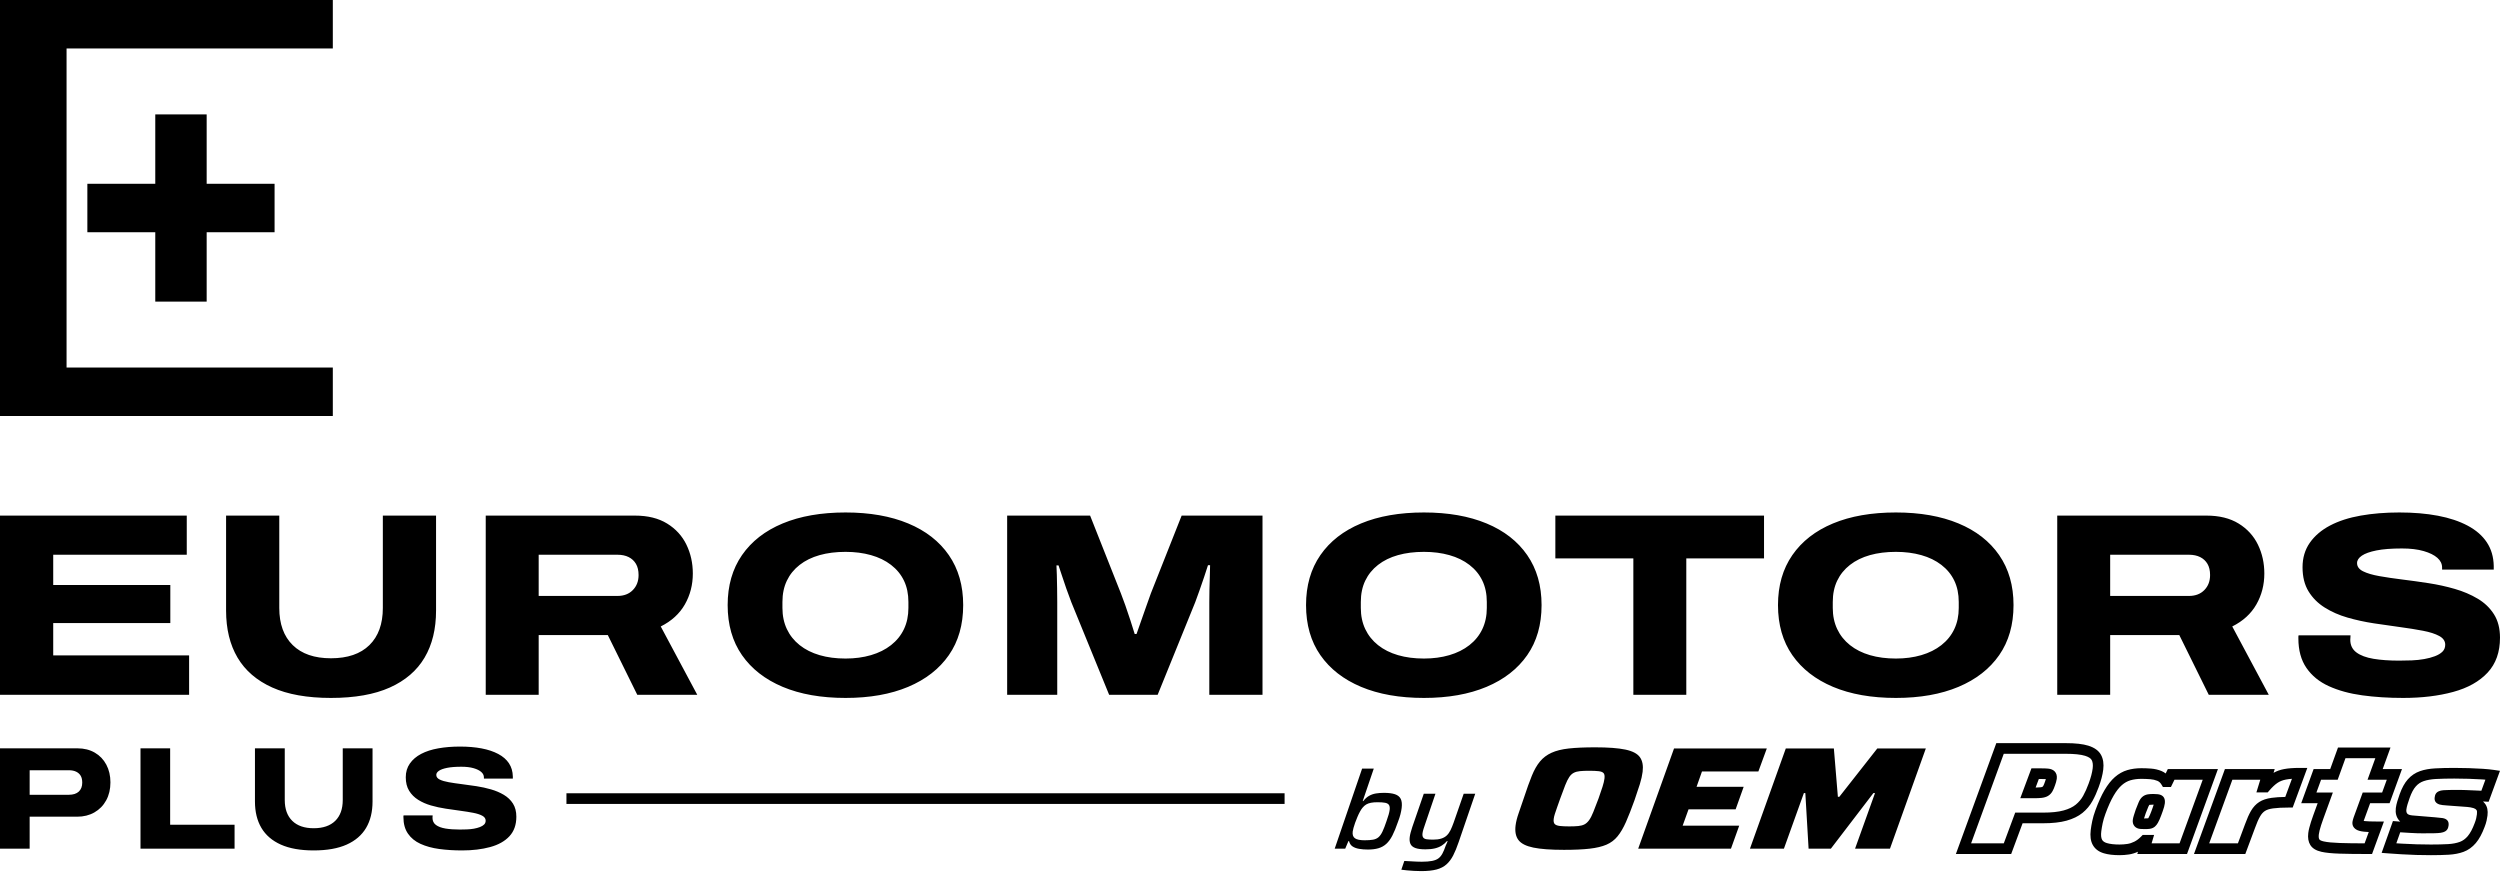
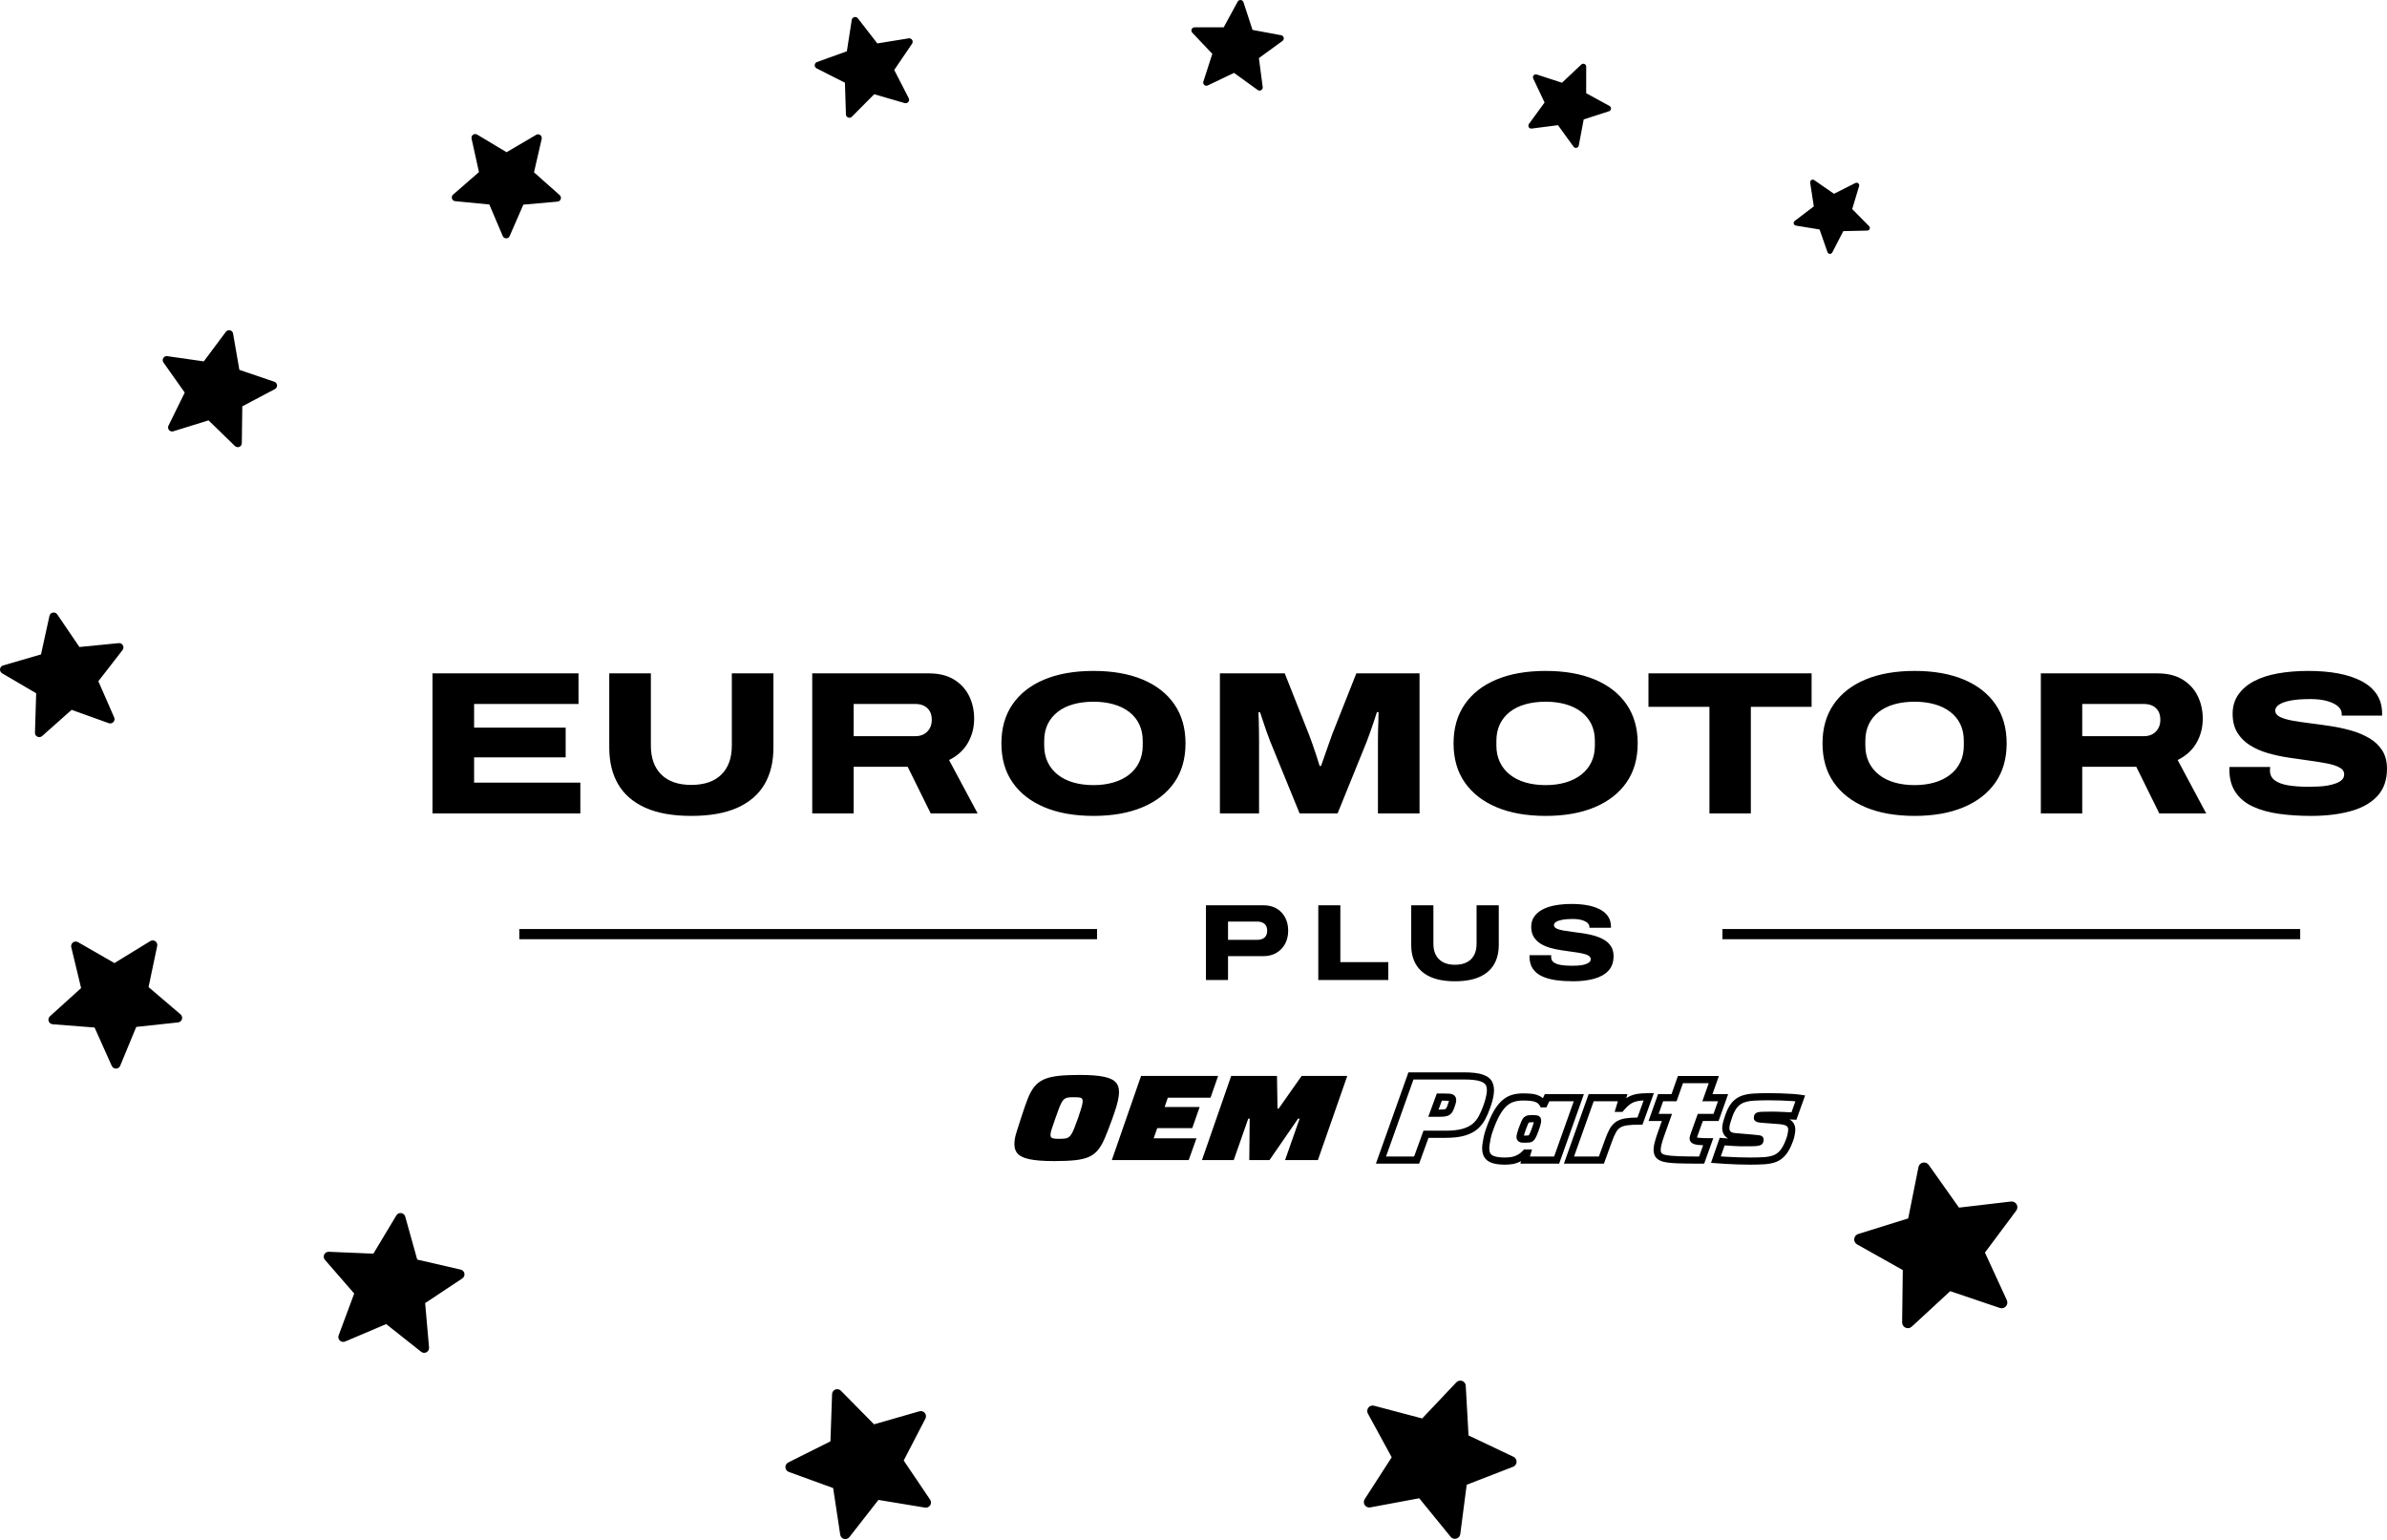
- <svg xmlns="http://www.w3.org/2000/svg" width="1502.33" height="523.47" viewBox="0 0 1502.33 523.47">
-   <path fill-rule="evenodd" d="M0 0h200v29.13H40v191.75h160V250H0zm470.34 412.75q15.83 6.66 37.78 6.66 21.79 0 37.62-6.66 15.83-6.67 24.45-19.05t8.62-30.09q0-17.56-8.62-30.02t-24.45-19.04q-15.83-6.59-37.62-6.59-21.95 0-37.78 6.59-15.83 6.58-24.45 19.04t-8.62 30.02q0 17.71 8.62 30.09t24.45 19.05m347.57 0q15.84 6.66 37.78 6.66 21.79 0 37.62-6.66 15.83-6.67 24.45-19.05t8.62-30.09q0-17.56-8.62-30.02t-24.45-19.04q-15.83-6.59-37.62-6.59-21.94 0-37.78 6.59-15.83 6.58-24.45 19.04t-8.62 30.02q0 17.71 8.62 30.09t24.45 19.05m283.61 0q15.83 6.66 37.78 6.66 21.79 0 37.62-6.66 15.83-6.67 24.45-19.05t8.62-30.09q0-17.56-8.62-30.02t-24.45-19.04q-15.83-6.59-37.62-6.59-21.95 0-37.78 6.59-15.83 6.58-24.45 19.04t-8.62 30.02q0 17.71 8.62 30.09t24.45 19.05m317.97 5.09q11.36 1.57 24.69 1.57 16.77 0 30.01-3.61 13.25-3.6 20.69-11.6 7.45-7.99 7.45-21 0-8.31-3.61-14.03-3.6-5.72-9.79-9.4-6.19-3.69-13.8-5.88-7.6-2.2-15.75-3.45t-15.75-2.19-13.8-2.04q-6.19-1.1-9.79-2.9-3.61-1.8-3.61-4.94 0-2.51 2.9-4.47t8.78-3.13q5.88-1.18 15.28-1.18 7.68 0 13.09 1.57t8.23 4.08q2.82 2.5 2.82 5.8v1.25h31.04v-2.19q-.16-8.16-4.16-14.19-3.99-6.03-11.52-10.03-7.52-4-17.87-5.96-10.34-1.96-23.2-1.96-12.53 0-23.19 1.88t-18.42 5.96-12.15 10.34q-4.39 6.27-4.39 14.74 0 8.62 3.61 14.5 3.6 5.88 9.72 9.72 6.11 3.84 13.71 6.03t15.83 3.45q8.23 1.25 15.83 2.27 7.61 1.02 13.72 2.2 6.11 1.17 9.72 3.13 3.6 1.96 3.6 5.25 0 2.51-1.64 4.16-1.65 1.64-4.55 2.74t-6.42 1.72q-3.53.63-7.45.79-3.92.15-7.68.15-8.78 0-15.36-1.09-6.59-1.1-10.27-3.84-3.68-2.75-3.68-7.61 0-.62.08-1.33.07-.7.07-1.33h-31.19q-.15.31-.15.86v1.02q0 10.66 4.85 17.71 4.86 7.06 13.48 10.97 8.62 3.92 19.99 5.49M0 309.84v107.69h113.64v-23.67H31.98v-19.44h70.37v-22.88H31.98v-18.18h80.25v-23.52zm163.6 103.3q13.95 6.27 35.27 6.27 21.47 0 35.42-6.27t20.85-17.95 6.9-28.29v-57.06h-31.98v55.49q0 14.42-8.07 22.34-8.07 7.91-23.12 7.91-14.89 0-22.96-7.91-8.08-7.92-8.08-22.34v-55.49h-31.97v57.06q0 16.61 6.89 28.29 6.9 11.68 20.85 17.95m128.29-103.3v107.69h31.82v-35.9h41.54l17.71 35.9h36.05l-21.95-41.07q9.72-4.86 14.5-13.25 4.78-8.38 4.78-18.57 0-9.4-3.84-17.32t-11.6-12.7q-7.75-4.78-19.35-4.78zm313.34 0v107.69h30.1v-55.65q0-4.23-.08-8.46t-.16-7.84q-.08-3.6-.23-5.8h1.25q.78 2.2 1.96 5.88t2.67 7.91q1.48 4.24 3.05 8.31l22.73 55.65h29.15l22.58-55.65q1.09-2.82 2.5-6.89l2.82-8.16q1.42-4.07 2.35-7.2h1.26q0 2.82-.16 6.81-.15 4-.23 8.08-.08 4.07-.08 7.36v55.65h31.97V309.84h-48.59l-18.49 46.71q-1.26 3.3-2.82 7.92-1.57 4.62-3.14 8.93-1.56 4.31-2.66 7.6h-1.1q-1.1-3.6-2.59-8.22-1.49-4.63-3.05-9.02-1.57-4.38-2.67-7.21l-18.49-46.71zm376.3 25.71v81.98h31.82v-81.98h46.71v-25.71h-125.4v25.71zm254.73-25.71v107.69h31.81v-35.9h41.54l17.71 35.9h36.06l-21.95-41.07q9.72-4.86 14.5-13.25 4.78-8.38 4.78-18.57 0-9.4-3.84-17.32t-11.6-12.7-19.36-4.78zM523.4 393.7q-6.97 2.04-15.28 2.04-8.62 0-15.6-2.04-6.97-2.04-11.99-6.03-5.02-4-7.68-9.64-2.66-5.65-2.66-12.7v-3.6q0-7.21 2.66-12.78 2.66-5.56 7.68-9.48t11.99-5.88q6.98-1.96 15.6-1.96 8.31 0 15.28 1.96 6.98 1.96 12.07 5.88t7.76 9.48q2.66 5.57 2.66 12.78v3.6q0 7.05-2.66 12.7-2.67 5.64-7.76 9.64-5.09 3.99-12.07 6.03m347.57 0q-6.97 2.04-15.28 2.04-8.62 0-15.6-2.04-6.97-2.04-11.99-6.03-5.01-4-7.68-9.64-2.66-5.65-2.66-12.7v-3.6q0-7.21 2.66-12.78 2.67-5.56 7.68-9.48 5.02-3.92 11.99-5.88 6.98-1.96 15.6-1.96 8.31 0 15.28 1.96 6.98 1.96 12.07 5.88t7.76 9.48q2.67 5.57 2.67 12.78v3.6q0 7.05-2.67 12.7-2.67 5.64-7.76 9.64-5.09 3.99-12.07 6.03m283.61 0q-6.98 2.04-15.28 2.04-8.62 0-15.6-2.04-6.97-2.04-11.99-6.03-5.02-4-7.68-9.64-2.66-5.65-2.66-12.7v-3.6q0-7.21 2.66-12.78 2.66-5.56 7.68-9.48t11.99-5.88q6.98-1.96 15.6-1.96 8.3 0 15.28 1.96t12.07 5.88 7.76 9.48q2.66 5.57 2.66 12.78v3.6q0 7.05-2.66 12.7-2.67 5.64-7.76 9.64-5.09 3.99-12.07 6.03m-783.53-35.58h-47.34v-24.76h47.34q3.91 0 6.74 1.41 2.82 1.41 4.38 4.07 1.57 2.67 1.57 6.74 0 5.49-3.45 9.01-3.44 3.53-9.24 3.53m944.36 0h-47.34v-24.76h47.34q3.92 0 6.74 1.41t4.39 4.07q1.57 2.67 1.57 6.74 0 5.49-3.45 9.01-3.45 3.53-9.25 3.53M263.9 510.18q6.36.87 13.82.87 9.39 0 16.81-2.02 7.42-2.01 11.59-6.49t4.17-11.76q0-4.65-2.02-7.86-2.02-3.2-5.49-5.27-3.47-2.06-7.72-3.29-4.26-1.23-8.82-1.93-4.57-.7-8.83-1.23-4.25-.52-7.72-1.14-3.47-.61-5.49-1.62t-2.02-2.77q0-1.4 1.63-2.5 1.62-1.1 4.91-1.75 3.29-.66 8.56-.66 4.3 0 7.33.87 3.03.88 4.61 2.29 1.58 1.4 1.58 3.25v.7h17.38v-1.23q-.09-4.57-2.33-7.95-2.23-3.38-6.45-5.61-4.21-2.24-10.01-3.34-5.79-1.1-12.99-1.1-7.02 0-12.99 1.06-5.97 1.05-10.31 3.33-4.35 2.28-6.8 5.8-2.46 3.51-2.46 8.25 0 4.82 2.02 8.12 2.02 3.29 5.44 5.44t7.68 3.38 8.87 1.93q4.6.7 8.86 1.27t7.68 1.23 5.44 1.76q2.02 1.09 2.02 2.94 0 1.4-.92 2.32t-2.55 1.54q-1.62.61-3.59.97-1.98.35-4.17.43-2.2.09-4.3.09-4.92 0-8.61-.61-3.68-.62-5.75-2.15-2.06-1.54-2.06-4.26 0-.35.05-.75.04-.39.04-.74h-17.47q-.09.17-.09.48v.57q0 5.97 2.73 9.92 2.72 3.95 7.54 6.14 4.83 2.2 11.2 3.08M0 449.7V510h17.82v-19.22h28.53q5.88 0 10.4-2.59t7.06-7.24q2.55-4.66 2.55-10.8 0-5.97-2.46-10.62t-6.93-7.24q-4.48-2.59-10.36-2.59zm84.43 0V510h56.53v-14.39h-38.71V449.7zm84.32 57.84q7.81 3.51 19.75 3.51 12.02 0 19.84-3.51 7.81-3.51 11.67-10.05t3.86-15.84V449.7h-17.9v31.07q0 8.08-4.52 12.51t-12.95 4.43q-8.34 0-12.86-4.43t-4.52-12.51V449.7h-17.91v31.95q0 9.3 3.86 15.84 3.87 6.54 11.68 10.05M41.34 477.61H17.82v-14.75h23.52q2.64 0 4.44.88t2.72 2.46.92 4.12q0 3.43-2.06 5.36-2.07 1.93-6.02 1.93m299.053-.915h431.559v6.395H340.393zm476.34 33.405q2.433.42 5.262.42 3.64 0 6.326-.78 2.696-.78 4.731-2.62 2.047-1.85 3.688-5.05 1.642-3.21 3.328-8.13.977-2.53 1.501-4.6t.731-3.76q.429-3.49-.534-5.47-.975-1.97-3.46-2.82-2.497-.84-6.668-.84-2.558 0-4.765.36-2.196.35-4.106 1.42-1.919 1.07-3.526 3.14h-.333l6.636-19.49h-7.01L802.06 510h6.323l1.908-4.53h.406q.484 2.07 2.038 3.14t3.998 1.49m32.933 13.24q2.241.13 4.331.13 5.658 0 9.282-.97t5.962-3.08q2.349-2.1 4.03-5.37 1.68-3.27 3.263-7.94l9.984-29.14h-6.936l-6.043 17.36q-.921 2.59-1.866 4.53t-2.287 3.21q-1.33 1.26-3.329 1.87-1.99.62-4.819.62-2.558 0-3.986-.23-1.419-.22-2.021-1.07-.604-.84-.398-2.52.119-.97.581-2.53.461-1.55 1.065-3.17l6.13-18.07h-7.01l-6.908 20.01q-.548 1.75-.97 3.24-.412 1.49-.57 2.78-.304 2.47.43 4.12.744 1.65 2.901 2.46t6.13.81q3.307 0 5.697-.58 2.393-.59 4.153-1.72 1.751-1.13 3.016-2.62h.468q-.276.64-.577 1.39-.288.74-.647 1.46-.944 2.78-1.915 4.59-.962 1.82-2.373 2.89t-3.831 1.55q-2.41.49-6.248.49-1.352 0-3.059-.07-1.709-.06-3.585-.19-1.867-.13-3.813-.2l-1.789 5.25q1.329.19 3.322.39 1.994.19 4.235.32m-24.582-18.75q-1.999.36-5.026.36-4.118 0-5.822-1.2t-1.353-4.05q.103-.84.478-2.2.364-1.36.981-3.08.615-1.71 1.374-3.49.751-1.79 1.539-3.21.777-1.42 1.485-2.27 1.043-1.29 2.232-2 1.201-.72 2.863-1.04 1.651-.32 3.939-.32 2.902 0 4.579.32t2.332 1.33q.646 1 .408 2.94-.143 1.17-.62 2.85-.477 1.69-1.286 3.95-1.281 3.83-2.378 6.16t-2.412 3.46q-1.315 1.14-3.313 1.49m96.317 4.75q6.521 1.36 18.456 1.36 9.251 0 15.398-.7t10.119-2.41q3.96-1.7 6.679-5.03 2.718-3.33 5.051-8.62 2.334-5.3 5.126-13.08 1.932-5.52 3.206-9.63 1.265-4.12 1.673-7.44.678-5.52-1.621-8.75-2.297-3.24-8.774-4.6-6.467-1.35-18.116-1.35-9.537 0-15.826.69-6.301.7-10.427 2.59-4.136 1.88-6.897 5.2-2.774 3.33-4.904 8.58-2.14 5.25-4.605 12.78-1.832 5.51-3.31 9.67-1.468 4.16-1.876 7.48-.678 5.52 1.725 8.71 2.401 3.2 8.923 4.55m84.579-59.56L984.438 510h55.752l4.96-13.83h-33.99l3.53-9.8h28.3l4.84-13.57h-28.31l3.25-9.19h33.89l5.07-13.83zm67.16 0L1051.6 510h20.41l12-33.43h.87l1.96 33.43h13.38l25.57-33.43h.97l-12 33.43h20.98l21.55-60.22h-29.17l-22.82 29.06h-.86l-2.41-29.06zm-124.684 46.61q-2.249.22-5.516.22-3.366 0-5.6-.26-2.233-.27-3.077-1.19-.856-.91-.587-3.1.161-1.31.712-3.02.54-1.71 1.357-3.98l1.834-5.17q1.757-4.9 3.013-8.05 1.244-3.15 2.427-4.9 1.172-1.75 2.721-2.54 1.538-.79 3.731-1 2.194-.22 5.472-.22 3.751 0 5.831.26 2.091.26 2.891 1.18t.51 3.28q-.237 1.93-1.173 4.9-.949 2.98-2.411 7.09-1.856 4.9-3.111 8.05t-2.528 4.91q-1.271 1.75-2.764 2.53-1.494.79-3.732 1.01m292.934-49.81h-41.75l-.76 2.1-23.53 64.52h33.23l6.86-18.47h12.24q8.52 0 14.15-1.56 5.87-1.63 9.6-4.67 3.7-3.02 5.99-7.15 2.1-3.8 3.71-8.24 1.08-2.92 1.78-5.57.71-2.71.99-5.02.64-5.22-1.3-8.83-2.08-3.86-7.7-5.6-4.85-1.51-13.51-1.51m153.69 65.31q3.83.86 10.78 1.09 6.71.22 17.35.22h2.23l7.14-19.53h-4.57q-4.43 0-6.72-.24-.5-.05-.88-.1l3.89-10.68h11.68l7.45-20.49h-11.59l4.69-12.95h-31.55l-4.68 12.95h-9.97l-7.45 20.49h9.88l-2.67 7.35q-.76 2.07-1.35 3.93-.6 1.89-1 3.47-.44 1.67-.63 3.19-.53 4.36 1.23 7.2 1.88 3.03 6.74 4.1m-190.96-58.91-19.63 53.82h19.65l6.86-18.47h16.68q7.66 0 12.45-1.32 4.57-1.27 7.26-3.47 2.74-2.24 4.43-5.29 1.86-3.36 3.29-7.32 1-2.68 1.62-5.03.59-2.27.83-4.16.38-3.2-.6-5.01-.84-1.56-3.96-2.54-3.92-1.21-11.61-1.21zm216.85 53.82q-9.01-.02-14.9-.22-6.35-.21-9.62-.93-2.22-.49-2.68-1.24-.57-.92-.31-3.04.13-1.1.47-2.39.36-1.4.9-3.11.55-1.72 1.27-3.69l5.79-15.93h-9.88l2.8-7.69h9.98l4.68-12.95h17.95l-4.69 12.95h11.57l-2.8 7.69h-11.67l-5.41 14.84q-.21.53-.35 1.1-.09.34-.16.58-.17.57-.23 1.08-.37 2.95 2.2 4.61 1.52.99 4.74 1.33 1.2.13 2.84.2zm-54.03-44.64h-29.92l-.76 2.11-17.83 48.93h30.84l5.84-15.65q1.57-4.4 3.08-7 1.25-2.17 2.92-3.24 1.74-1.11 4.9-1.53 3.64-.5 9.51-.5h2.23l8.79-23.82h-4.59q-5.69 0-9.46.72-3.44.65-6.24 2.24zm-8.66 6.4h-16.78l-13.93 38.24h17.26l4.28-11.49q1.75-4.86 3.54-7.96 2.03-3.51 5.02-5.42 2.92-1.87 7.48-2.49 3.32-.46 8.14-.54l4.01-10.89q-2.04.15-3.61.45-2.86.54-4.98 1.94-2.29 1.51-5.02 4.67l-.95 1.11h-6.8zm84.8 44.8q4.36.27 8.99.41 4.61.13 8.75.13 6.08 0 10.69-.27 5.01-.3 8.89-1.72 4.25-1.56 7.42-5.32 2.98-3.53 5.26-9.65.8-2.03 1.19-3.8.37-1.68.54-3.05.55-4.44-1.48-7.13-.54-.73-1.19-1.33.5.03 1.01.05l2.36.13 6.81-18.6-3.88-.57q-2.49-.37-6.41-.64-3.88-.26-8.37-.4-4.46-.14-8.8-.14-6.48 0-11.39.28-5.27.28-9.19 1.65-4.29 1.51-7.32 4.93-2.9 3.26-4.95 9.02-.77 2.15-1.38 4.16-.66 2.19-.91 4.12-.52 4.34 1.9 7.32.34.42.74.8-.96-.07-1.92-.15l-2.45-.2-6.79 19.13 4.16.32q3.39.26 7.72.52m-178.85-.61q.01 0 .01.01 3.82 1.14 9.46 1.14 2.84 0 5.67-.43 2.74-.42 5.4-1.64l-.41 1.37h29.88l18.59-51.04h-30.12l-1.28 2.64q-1.15-.9-2.53-1.47-2.91-1.2-6.22-1.46-2.94-.23-5.86-.23-4.55 0-8.41 1.13-4.09 1.21-7.52 4.21-3.3 2.88-6.22 7.84-2.78 4.75-5.44 12.02-1.28 3.45-1.93 6.53-.62 2.98-.91 5.39-.68 5.48 1.19 8.92 2.03 3.7 6.65 5.07m28.73-5.95 1.51-5.08h-6.83l-.94.96q-2.03 2.07-4.1 3.1-2.1 1.05-4.19 1.37-2.35.35-4.71.35-4.71 0-7.63-.87l-.01-.01q-2.11-.62-2.86-2-.89-1.64-.47-5.08.27-2.15.83-4.85.55-2.62 1.67-5.65 2.46-6.73 4.96-10.98 2.38-4.06 4.9-6.26 2.39-2.08 5.12-2.89 2.98-.87 6.61-.87 2.67 0 5.36.21 2.31.18 4.26.98 1.46.61 2.41 2.17l.93 1.54h4.8l2.13-4.38h16.98l-13.93 38.24zm-78.91-27.12h8.2q2.77 0 4.54-.2 2.31-.24 3.88-1.16 1.73-1.02 2.76-2.89.8-1.41 1.52-3.58.33-.95.6-1.85.33-1.1.43-1.97.35-2.86-1.34-4.55-1.39-1.37-3.9-1.6-1.53-.15-4.18-.15h-5.81zm246.77 27.82q-4.05 0-8.57-.13-4.52-.12-8.78-.39-1.81-.11-3.44-.22l2.34-6.61q1.01.07 2.03.13l4.29.26q2.13.14 4 .19 1.82.04 3.16.04 4.21 0 6.7-.04 2.65-.06 4.05-.26 1.71-.26 2.67-.81 1.49-.82 1.93-2.47.17-.58.23-1.14.47-3.72-3.59-4.44-1.16-.19-4.55-.47l-13.59-1.12q-2.41-.23-3.12-1.12-.7-.86-.51-2.48.18-1.39.68-3.06.56-1.85 1.29-3.88 1.62-4.58 3.71-6.92 1.93-2.18 4.64-3.13 3.07-1.07 7.44-1.31 4.73-.26 11.03-.26 4.24 0 8.61.14 4.37.12 8.12.38 1.04.07 1.97.15l-2.43 6.65q-2.05-.1-4.02-.18-3.09-.15-5.43-.23-2.4-.09-3.56-.09-3.82 0-6.16.04-2.38.05-3.64.14-1.68.13-2.75.63-1.79.77-2.27 2.53-.16.56-.23 1.19-.43 3.23 3.04 4.27 1.22.37 4.64.57l11.85.87q2.02.15 3.84.7 1.16.35 1.78 1.18.48.63.24 2.51-.13 1.07-.43 2.45-.29 1.28-.94 2.94-1.89 5.08-4.15 7.77-2.09 2.46-4.74 3.44-3 1.1-7.05 1.34-4.43.25-10.33.25m-237.55-34.23q1.72-.02 2.86-.15.93-.1 1.3-.32.21-.12.44-.53.48-.85 1.04-2.54.28-.8.51-1.54-1.13-.06-2.86-.06h-1.37zm65.53 24.96q1.91 0 3.06-.16 1.83-.27 3.1-1.35.98-.85 1.77-2.23.46-.81.99-1.98.54-1.18 1.02-2.55l.91-2.49q.5-1.37.83-2.58.32-1.24.43-2.08.46-3.88-2.43-5.1-1.32-.58-4.38-.58-2.05 0-3.4.22-1.99.33-3.4 1.6-1.28 1.14-2.18 3.34-.66 1.58-1.69 4.23l-.03.08-.02.07q-.65 1.96-1.05 3.23-.51 1.55-.67 2.84-.26 2.29 1.1 3.83 1.23 1.35 3.36 1.56 1.04.1 2.68.1m2.11-6.49q.1-.13.24-.37.32-.59.75-1.52.42-.92.84-2.09l.91-2.49q.34-.95.57-1.74h-.12q-1.55 0-2.34.12-.15.03-.2.08-.18.16-.54 1.02-.61 1.48-1.6 4.01-.61 1.84-1 3.07h.38q1.41 0 2.11-.09" />
-   <path fill-rule="evenodd" d="M124.19 68.75H93.31v41.69H52.5v29.12h40.81v41.69h30.88v-41.69H165v-29.12h-40.81z" />
+ <svg xmlns="http://www.w3.org/2000/svg" width="702.34" height="452.88" viewBox="0 0 702.34 452.88">
+   <path fill-rule="evenodd" d="M307.299 237.532q6.06 2.55 14.46 2.55 8.35 0 14.41-2.55t9.36-7.29q3.29-4.74 3.29-11.52 0-6.72-3.29-11.49-3.3-4.77-9.36-7.29t-14.41-2.52q-8.4 0-14.46 2.52t-9.36 7.29q-3.29 4.77-3.29 11.49 0 6.78 3.29 11.52 3.3 4.74 9.36 7.29m133.05 0q6.06 2.55 14.46 2.55 8.34 0 14.4-2.55t9.36-7.29 3.3-11.52q0-6.72-3.3-11.49t-9.36-7.29-14.4-2.52q-8.4 0-14.46 2.52t-9.36 7.29-3.3 11.49q0 6.78 3.3 11.52t9.36 7.29m108.56 0q6.06 2.55 14.46 2.55 8.34 0 14.4-2.55t9.36-7.29 3.3-11.52q0-6.72-3.3-11.49t-9.36-7.29-14.4-2.52q-8.4 0-14.46 2.52t-9.36 7.29-3.3 11.49q0 6.78 3.3 11.52t9.36 7.29m121.72 1.95q4.35.6 9.45.6 6.42 0 11.49-1.38t7.92-4.44 2.85-8.04q0-3.18-1.38-5.37t-3.75-3.6-5.28-2.25-6.03-1.32-6.03-.84-5.28-.78-3.75-1.11-1.38-1.89q0-.96 1.11-1.71t3.36-1.2 5.85-.45q2.94 0 5.01.6t3.15 1.56 1.08 2.22v.48h11.88v-.84q-.06-3.12-1.59-5.43t-4.41-3.84-6.84-2.28-8.88-.75q-4.8 0-8.88.72t-7.05 2.28-4.65 3.96-1.68 5.64q0 3.3 1.38 5.55t3.72 3.72 5.25 2.31 6.06 1.32 6.06.87 5.25.84 3.72 1.2 1.38 2.01q0 .96-.63 1.59t-1.74 1.05-2.46.66-2.85.3-2.94.06q-3.36 0-5.88-.42t-3.93-1.47-1.41-2.91q0-.24.03-.51t.03-.51h-11.94q-.06.12-.06.33v.39q0 4.08 1.86 6.78t5.16 4.2 7.65 2.1m-543.37-41.34v41.22h43.5v-9.06h-31.26v-7.44h26.94v-8.76h-26.94v-6.96h30.72v-9zm62.63 39.54q5.34 2.4 13.5 2.4 8.22 0 13.56-2.4t7.98-6.87 2.64-10.83v-21.84h-12.24v21.24q0 5.52-3.09 8.55t-8.85 3.03q-5.7 0-8.79-3.03t-3.09-8.55v-21.24h-12.24v21.84q0 6.36 2.64 10.83t7.98 6.87m49.1-39.54v41.22h12.19v-13.74h15.89l6.79 13.74h13.8l-8.41-15.72q3.73-1.86 5.55-5.07 1.83-3.21 1.83-7.11 0-3.6-1.46-6.63-1.48-3.03-4.44-4.86-2.98-1.83-7.42-1.83zm119.95 0v41.22h11.52v-21.3q0-1.62-.03-3.24t-.06-3-.09-2.22h.48q.3.84.75 2.25t1.02 3.03 1.17 3.18l8.7 21.3h11.16l8.64-21.3q.42-1.08.96-2.64l1.08-3.12q.54-1.56.9-2.76h.48q0 1.08-.06 2.61t-.09 3.09-.03 2.82v21.3h12.24v-41.22h-18.6l-7.08 17.88q-.48 1.26-1.08 3.03t-1.2 3.42-1.02 2.91h-.42q-.42-1.38-.99-3.15t-1.17-3.45-1.02-2.76l-7.08-17.88zm144.04 9.84v31.38h12.18v-31.38h17.88v-9.84h-48v9.84zm97.51-9.84v41.22h12.18v-13.74h15.9l6.78 13.74h13.8l-8.4-15.72q3.72-1.86 5.55-5.07t1.83-7.11q0-3.6-1.47-6.63t-4.44-4.86-7.41-1.83zm-272.88 32.1q-2.67.78-5.85.78-3.29 0-5.96-.78-2.68-.78-4.6-2.31-1.91-1.53-2.94-3.69-1.02-2.16-1.02-4.86v-1.38q0-2.76 1.02-4.89 1.03-2.13 2.94-3.63 1.92-1.5 4.6-2.25 2.67-.75 5.96-.75 3.18 0 5.85.75 2.68.75 4.63 2.25 1.94 1.5 2.96 3.63 1.03 2.13 1.03 4.89v1.38q0 2.7-1.03 4.86-1.02 2.16-2.96 3.69-1.95 1.53-4.63 2.31m133.05 0q-2.67.78-5.85.78-3.3 0-5.97-.78t-4.59-2.31-2.94-3.69-1.02-4.86v-1.38q0-2.76 1.02-4.89t2.94-3.63 4.59-2.25 5.97-.75q3.18 0 5.85.75t4.62 2.25 2.97 3.63 1.02 4.89v1.38q0 2.7-1.02 4.86t-2.97 3.69-4.62 2.31m108.56 0q-2.67.78-5.85.78-3.3 0-5.97-.78t-4.59-2.31-2.94-3.69-1.02-4.86v-1.38q0-2.76 1.02-4.89t2.94-3.63 4.59-2.25 5.97-.75q3.18 0 5.85.75t4.62 2.25 2.97 3.63 1.02 4.89v1.38q0 2.7-1.02 4.86t-2.97 3.69-4.62 2.31m-299.92-13.62h-18.12v-9.48h18.12q1.5 0 2.57.54 1.08.54 1.68 1.56.61 1.02.61 2.58 0 2.1-1.32 3.45-1.33 1.35-3.54 1.35m361.49 0h-18.12v-9.48h18.12q1.5 0 2.58.54t1.68 1.56.6 2.58q0 2.1-1.32 3.45t-3.54 1.35m-477.99 56.74h170v3h-170zm354 0h170v3h-170zm-48.95 15.06q2.33.32 5.05.32 3.42 0 6.12-.73 2.71-.74 4.23-2.37t1.52-4.29q0-1.69-.74-2.86-.73-1.17-2-1.92-1.26-.75-2.82-1.2-1.55-.45-3.21-.71-1.67-.25-3.22-.44-1.55-.2-2.81-.42-1.27-.22-2-.59-.74-.37-.74-1.01 0-.51.59-.91.6-.4 1.8-.64 1.19-.24 3.11-.24 1.57 0 2.68.32 1.1.32 1.68.83.57.51.57 1.18v.26h6.34v-.45q-.03-1.66-.85-2.89-.82-1.24-2.35-2.05-1.54-.82-3.65-1.22t-4.73-.4q-2.57 0-4.74.39-2.18.38-3.76 1.21-1.59.83-2.48 2.11-.9 1.28-.9 3.01 0 1.76.74 2.96t1.98 1.99q1.25.78 2.8 1.23 1.56.45 3.24.7 1.67.26 3.23.47 1.55.2 2.8.44 1.24.24 1.98.64t.74 1.08q0 .51-.34.84-.33.34-.93.56-.59.23-1.31.36-.72.12-1.52.16-.8.03-1.57.03-1.79 0-3.13-.23-1.35-.22-2.1-.78t-.75-1.55q0-.13.02-.27.01-.15.01-.28h-6.37q-.03.07-.03.18v.21q0 2.17.99 3.61 1 1.44 2.76 2.24t4.07 1.12m-103.02-22.04v21.98h6.5v-7.01h10.4q2.14 0 3.79-.94 1.65-.95 2.58-2.64.93-1.7.93-3.94 0-2.17-.9-3.87t-2.53-2.64-3.78-.94zm33.06 0v21.98h20.6v-5.25h-14.11v-16.73zm33.01 21.08q2.84 1.28 7.2 1.28 4.38 0 7.23-1.28t4.25-3.66q1.41-2.38 1.41-5.78v-11.64h-6.53v11.32q0 2.95-1.64 4.56-1.65 1.62-4.72 1.62-3.04 0-4.69-1.62-1.65-1.61-1.65-4.56v-11.32h-6.53v11.64q0 3.4 1.41 5.78t4.26 3.66m-50.99-10.91h-8.58v-5.37h8.58q.95 0 1.61.32t.99.89q.34.58.34 1.51 0 1.24-.75 1.95-.75.7-2.19.7m-67.149 64.52q2.621.58 7.432.58 3.742 0 6.215-.27 2.471-.27 4.053-.99 1.573-.72 2.661-2.07 1.076-1.35 1.989-3.51t2.065-5.33q.813-2.23 1.336-3.98.511-1.74.679-3.11.278-2.27-.64-3.6-.927-1.33-3.528-1.91t-7.327-.58q-3.817 0-6.375.29-2.547.29-4.21 1.05-1.661.75-2.762 2.12t-1.936 3.51-1.825 5.2q-.693 2.27-1.289 4.02-.597 1.74-.765 3.11-.277 2.27.664 3.58.952 1.32 3.563 1.89m55.656-24.48h-22.674l-8.606 24.77h22.621l2.281-6.41h-12.593l1.056-2.99h10.303l2.173-6.22h-10.302l.94-2.74h12.561zm17.32 0h-13.473l-8.606 24.77h9.35l4.275-12.2h.423l-.12 12.2h5.947l8.41-12.2h.455l-4.286 12.2h9.657l8.648-24.77h-13.43l-6.755 9.61h-.34zm-62.44 18.43q-.655.08-1.609.08t-1.56-.08q-.605-.07-.853-.39-.245-.33-.163-1.01.063-.5.26-1.15.195-.65.515-1.53.321-.88.676-1.96.645-1.8 1.07-2.94.426-1.13.814-1.78.376-.65.837-.95.461-.31 1.095-.38t1.631-.07 1.571.07q.585.07.811.39.234.33.138 1.12-.084.68-.436 1.82-.351 1.13-.885 2.72-.641 1.76-1.089 2.91t-.846 1.8q-.408.65-.861.96-.461.3-1.116.37m117.532-19.48h-16.42l-.25.7-9.32 26.17h12.72l2.759-7.6h5q3.361 0 5.571-.63 2.28-.65 3.75-1.87 1.429-1.22 2.32-2.87.84-1.55 1.46-3.35.44-1.2.72-2.26.28-1.1.39-2.03.25-2.06-.48-3.46-.76-1.5-2.91-2.19-1.891-.61-5.31-.61m-14.94 2.1-8.071 22.67h8.261l2.76-7.6h6.479q3.06 0 4.991-.55 1.86-.53 2.97-1.47 1.13-.94 1.82-2.25.76-1.41 1.339-3.05.401-1.12.661-2.1.24-.96.349-1.75.171-1.4-.26-2.24-.379-.72-1.69-1.15-1.589-.51-4.669-.51zm73.67 24.24q1.509.35 4.25.44 2.67.09 6.87.09h.75l2.679-7.5h-1.5q-1.759 0-2.679-.11-.39-.04-.611-.09.011-.05.031-.09.019-.12.06-.23l1.63-4.54h4.63l2.81-7.9h-4.611l1.89-5.33h-12.06l-1.88 5.33h-3.96l-2.79 7.9h3.911l-1.2 3.38q-.3.84-.541 1.61-.24.77-.399 1.41-.17.67-.24 1.28-.221 1.67.43 2.76.69 1.16 2.53 1.59m10.379-1.57q-3.669-.01-6.06-.09-2.539-.09-3.839-.38-.971-.23-1.2-.61-.28-.47-.151-1.46.05-.47.201-1.02.14-.58.359-1.29.221-.71.521-1.53l2.2-6.18h-3.93l1.31-3.7h3.96l1.879-5.33h7.591l-1.89 5.33h4.599l-1.309 3.7h-4.63l-2.13 5.96v.01q-.07.19-.12.38-.03.14-.061.24l-.009.03-.01.02q-.04.16-.06.3l-.01.03v.03q-.13 1.05.77 1.64.56.37 1.779.51.581.06 1.43.09zm-21.08-18.36h-11.42l-.25.7-7.029 19.76h11.77l2.28-6.27q.64-1.83 1.26-2.92.529-.95 1.25-1.42.729-.48 2.029-.67 1.45-.2 3.791-.2h.74l3.349-9.27h-1.5q-2.239 0-3.719.29-1.591.31-2.83 1.15-.04.02-.081.05zm-2.829 2.1h-7.11l-5.78 16.26h7.309l1.781-4.89q.7-1.99 1.399-3.24.791-1.39 1.931-2.14 1.129-.74 2.889-.99 1.361-.19 3.351-.22l1.819-5.03q-1.039.06-1.809.21-1.17.23-2.051.83-.94.64-2.06 1.97l-.309.37h-2.3zm35.38 18.59h.01q1.829.06 3.47.06 2.4 0 4.229-.11 1.95-.12 3.481-.69 1.63-.63 2.86-2.12 1.159-1.42 2.06-3.89.31-.82.469-1.52.151-.68.21-1.23.211-1.71-.519-2.73-.45-.64-1.14-1.02l2.029.1 2.56-7.16-1.26-.19q-.969-.15-2.529-.26-1.54-.11-3.31-.16-1.771-.06-3.49-.06-2.56 0-4.51.11-2.06.12-3.6.67-1.65.61-2.821 1.96-1.12 1.3-1.929 3.61-.301.9-.551 1.7-.27.88-.359 1.67-.201 1.65.69 2.78.399.51 1.01.84-.841-.05-1.651-.13l-.82-.07-2.56 7.37 1.361.1q1.35.1 3.059.21 1.731.11 3.551.16m-72.31-.41.01.01q1.49.46 3.709.46 1.111 0 2.221-.17 1.2-.2 2.36-.79.08-.05.16-.09l-.22.76h11.419l7.281-20.46h-11.5l-.57 1.2q-.51-.46-1.151-.74-1.109-.49-2.409-.59-1.161-.09-2.31-.09-1.781 0-3.29.46-1.57.48-2.91 1.69-1.28 1.15-2.43 3.15-1.1 1.94-2.151 4.91-.519 1.39-.769 2.64-.25 1.21-.38 2.19-.26 2.15.43 3.49.76 1.44 2.5 1.97m11.06-1.92.62-2.09h-2.35l-.311.33q-.819.88-1.68 1.31-.87.45-1.719.59-.95.15-1.901.15-1.899 0-3.089-.37v-.01q-.92-.28-1.26-.92-.39-.76-.211-2.27.12-.9.351-2.03.22-1.09.69-2.36.99-2.79 2-4.57.98-1.7 2.01-2.63.99-.89 2.12-1.23 1.21-.38 2.67-.38 1.07 0 2.139.09.95.08 1.75.43.64.27 1.051.97l.3.53h1.669l.86-1.8h7.191l-5.78 16.26zm-29.91-11.69h2.94q1.09 0 1.78-.07.89-.1 1.47-.46.629-.38 1.009-1.09.31-.56.591-1.44.12-.36.23-.71l.01-.01v-.01q.12-.43.169-.77.111-1.02-.429-1.61l-.021-.02-.019-.01q-.49-.5-1.42-.6-.6-.05-1.641-.05h-2.16zm3.02-2.1q.92-.01 1.48-.07.4-.04.58-.15l.01-.01.02-.01q.13-.08.25-.3.209-.38.43-1.08.12-.35.219-.68.06-.18.081-.3-.5-.05-1.421-.05h-.679zm91.62 14.08q-1.6 0-3.41-.06-1.791-.05-3.481-.16-.89-.06-1.68-.11l1.13-3.23.961.06q.87.05 1.709.11.83.05 1.561.07.72.02 1.259.02 1.67 0 2.651-.02 1.05-.02 1.57-.1.68-.1 1.039-.32.481-.29.62-.83.06-.21.091-.42v-.02l.01-.02q.13-1.27-1.24-1.51-.47-.09-1.801-.19l-5.39-.47q-1.04-.1-1.37-.54-.349-.45-.25-1.24.061-.59.281-1.29.229-.78.52-1.62.68-1.93 1.54-2.93.81-.95 1.94-1.36 1.24-.45 3-.55 1.89-.11 4.39-.11 1.68 0 3.43.06 1.729.05 3.219.16.591.04 1.081.09l-1.161 3.24-1.75-.09-2.149-.09q-.94-.03-1.4-.03-1.51 0-2.42.02-.96.01-1.46.05-.65.06-1.03.24-.61.28-.76.86-.071.22-.1.5-.101 1.05 1.05 1.42.46.15 1.8.23l4.71.36q.82.06 1.56.29.529.17.82.58.24.34.129 1.23-.049.45-.179 1.03-.12.56-.39 1.26-.781 2.13-1.7 3.27-.88 1.07-1.981 1.48-1.23.47-2.86.57-1.769.11-4.109.11m-64.881-4.41q.69-.09 1.161-.51.339-.32.63-.83.18-.33.389-.8.211-.47.401-1.02l.37-1.03q.2-.55.32-1.04.12-.5.159-.8.18-1.38-.799-1.83l-.011-.01-.02-.01q-.48-.2-1.649-.2-.8 0-1.3.08-.75.12-1.27.61-.46.43-.79 1.27-.27.64-.69 1.74l-.01.02-.01.03q-.24.79-.41 1.3l-.01.01v.02q-.19.61-.25 1.1-.091.81.349 1.33l.011.02.01.01q.43.48 1.18.57h.03q.389.03 1.04.03.74 0 1.169-.06m-.26-2.07-.019-.01h-.01q-.281.04-.88.04-.25 0-.45-.01l.09-.33q.17-.52.41-1.28.4-1.05.65-1.66.17-.42.29-.53.049-.05.169-.07.341-.06.961-.06h.33q-.02.11-.051.23-.099.39-.259.84l-.371 1.03q-.17.49-.339.88-.18.39-.31.64-.12.21-.211.29M545.93 53.847a.77.77 0 0 1 1.084.909l-2.03 6.764 4.968 5.02a.77.77 0 0 1-.53 1.311l-7.061.161-3.239 6.275a.77.77 0 0 1-1.411-.098l-2.334-6.666-6.969-1.141a.77.77 0 0 1-.342-1.372l5.618-4.28-1.069-6.981a.77.77 0 0 1 1.2-.75l5.806 4.021ZM465.284 18.98a.853.853 0 0 1 1.437.622l-.012 7.821 6.861 3.754a.853.853 0 0 1-.147 1.56l-7.442 2.405-1.45 7.685a.853.853 0 0 1-1.529.342l-4.587-6.334-7.758.995a.853.853 0 0 1-.797-1.348l4.607-6.32-3.344-7.07a.853.853 0 0 1 1.035-1.175l7.435 2.428ZM364.162.489a.935.935 0 0 1 1.711.157l2.661 8.156 8.436 1.567a.935.935 0 0 1 .38 1.676l-6.935 5.052 1.116 8.507a.935.935 0 0 1-1.476.879l-6.948-5.034-7.746 3.69a.935.935 0 0 1-1.292-1.132l2.641-8.164-5.903-6.226a.935.935 0 0 1 .677-1.579l8.58-.011ZM250.609 5.863a1.018 1.018 0 0 1 1.811-.468l5.722 7.381 9.218-1.491a1.018 1.018 0 0 1 1.005 1.577l-5.251 7.723 4.267 8.307a1.018 1.018 0 0 1-1.19 1.443l-8.968-2.608-6.581 6.625a1.018 1.018 0 0 1-1.74-.686l-.291-9.334-8.335-4.213a1.018 1.018 0 0 1 .115-1.867l8.787-3.161ZM138.75 40.779a1.101 1.101 0 0 1 1.641-1.181l8.659 5.193 8.705-5.117a1.101 1.101 0 0 1 1.631 1.196l-2.263 9.84 7.556 6.698a1.101 1.101 0 0 1-.633 1.92l-10.058.889-4.035 9.256a1.101 1.101 0 0 1-2.022-.009l-3.953-9.291-10.05-.977a1.101 1.101 0 0 1-.617-1.926l7.616-6.631Zm-90.664 65.873a1.184 1.184 0 0 1 1.134-1.855l10.747 1.537 6.494-8.7a1.184 1.184 0 0 1 2.114.505l1.86 10.696 10.28 3.488a1.184 1.184 0 0 1 .173 2.167l-9.597 5.073-.14 10.855a1.184 1.184 0 0 1-2.008.835l-7.791-7.561-10.367 3.222a1.184 1.184 0 0 1-1.414-1.652l4.783-9.746ZM.626 198.117a1.266 1.266 0 0 1 .287-2.308l11.152-3.245 2.489-11.345a1.266 1.266 0 0 1 2.284-.441l6.533 9.603 11.559-1.138a1.266 1.266 0 0 1 1.125 2.036l-7.115 9.18 4.655 10.642a1.266 1.266 0 0 1-1.589 1.699l-10.93-3.93-8.682 7.716a1.266 1.266 0 0 1-2.107-.986l.36-11.61ZM15.49 301.39a1.349 1.349 0 0 1-.8-2.345l9.176-8.302-2.898-12.03a1.349 1.349 0 0 1 1.984-1.486l10.731 6.161 10.545-6.472a1.349 1.349 0 0 1 2.026 1.427l-2.543 12.109 9.415 8.03a1.349 1.349 0 0 1-.732 2.367l-12.302 1.324-4.727 11.435a1.349 1.349 0 0 1-2.478.036l-5.06-11.292Zm86.054 93.359a1.432 1.432 0 0 1-1.902-1.817l4.577-12.309-8.616-9.911a1.432 1.432 0 0 1 1.14-2.37l13.121.55 6.763-11.258a1.432 1.432 0 0 1 2.606.353l3.532 12.648 12.796 2.953a1.432 1.432 0 0 1 .471 2.588l-10.938 7.268 1.146 13.082a1.432 1.432 0 0 1-2.316 1.247l-10.292-8.156Zm148.372 57.554a1.515 1.515 0 0 1-2.691-.705l-2.081-13.734-13.056-4.747a1.515 1.515 0 0 1-.161-2.777l12.419-6.224.48-13.883a1.515 1.515 0 0 1 2.592-1.012l9.757 9.888 13.351-3.833a1.515 1.515 0 0 1 1.763 2.152l-6.389 12.335 7.772 11.513a1.515 1.515 0 0 1-1.502 2.342l-13.705-2.264Zm179.747-.883a1.597 1.597 0 0 1-2.822.804l-9.256-11.356-14.4 2.691a1.597 1.597 0 0 1-1.636-2.436l7.94-12.312-7.01-12.864a1.597 1.597 0 0 1 1.811-2.308l14.163 3.746 10.068-10.642a1.597 1.597 0 0 1 2.755 1.009l.814 14.628 13.232 6.287a1.597 1.597 0 0 1-.108 2.932l-13.66 5.294Zm160.818-68.845a1.68 1.68 0 0 1-2.065 2.294l-14.595-4.941-11.324 10.45a1.68 1.68 0 0 1-2.82-1.255l.189-15.408-13.438-7.541a1.68 1.68 0 0 1 .323-3.069l14.712-4.581 3.019-15.111a1.68 1.68 0 0 1 3.018-.641l8.904 12.576 15.304-1.798a1.68 1.68 0 0 1 1.543 2.672l-9.209 12.354Z" />
</svg>
